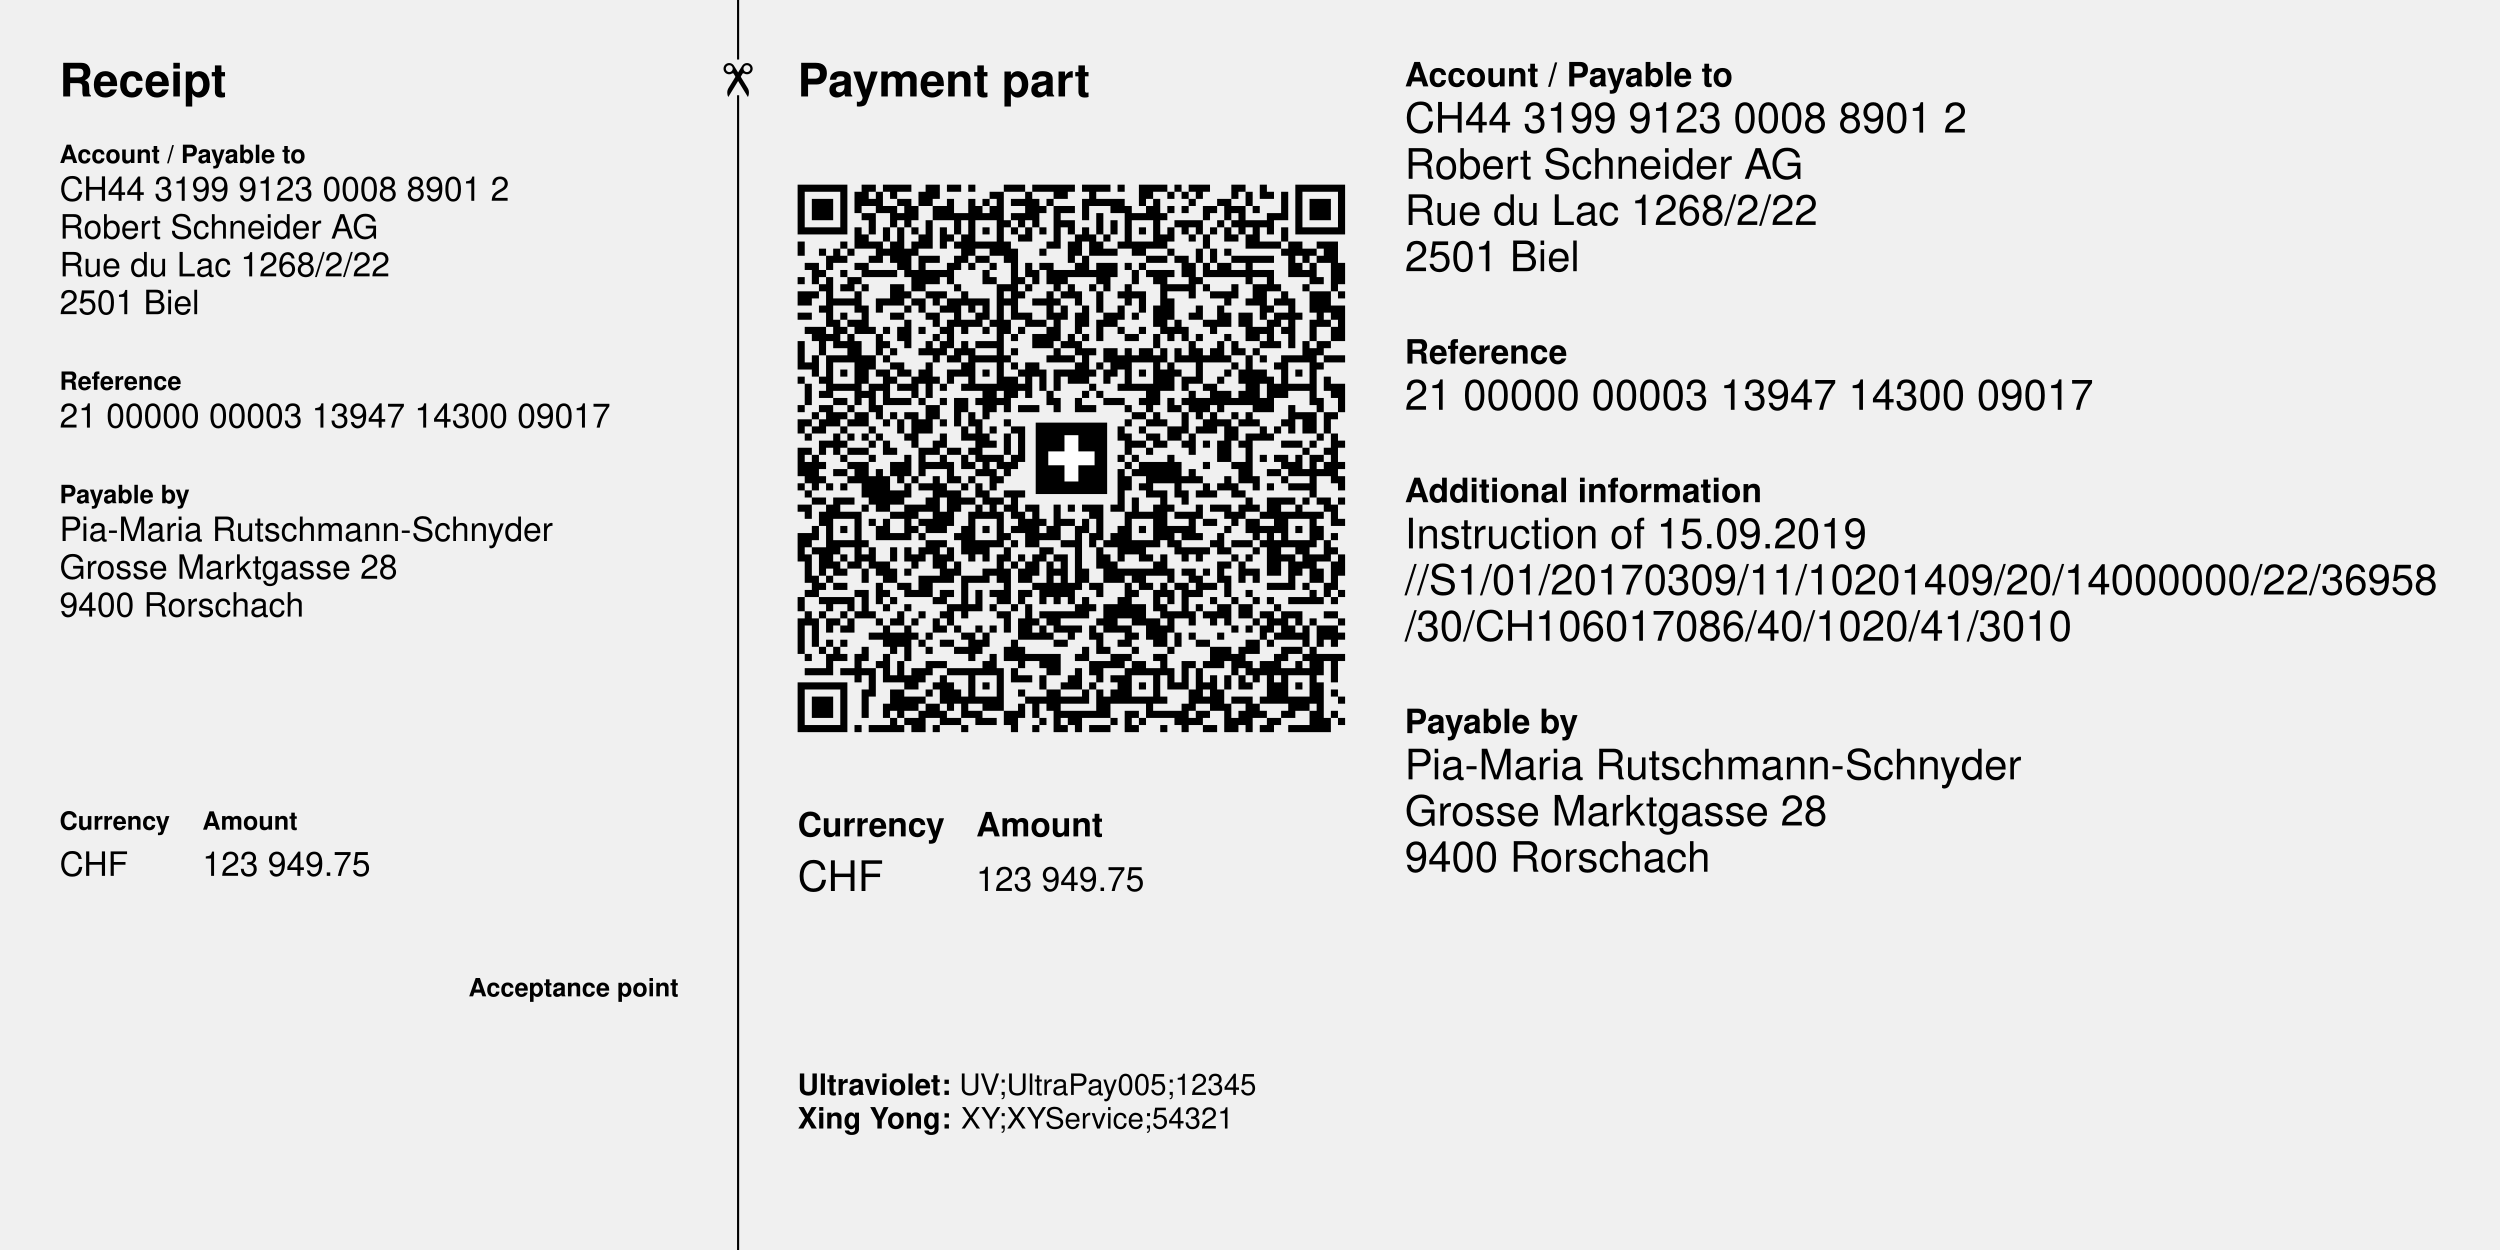
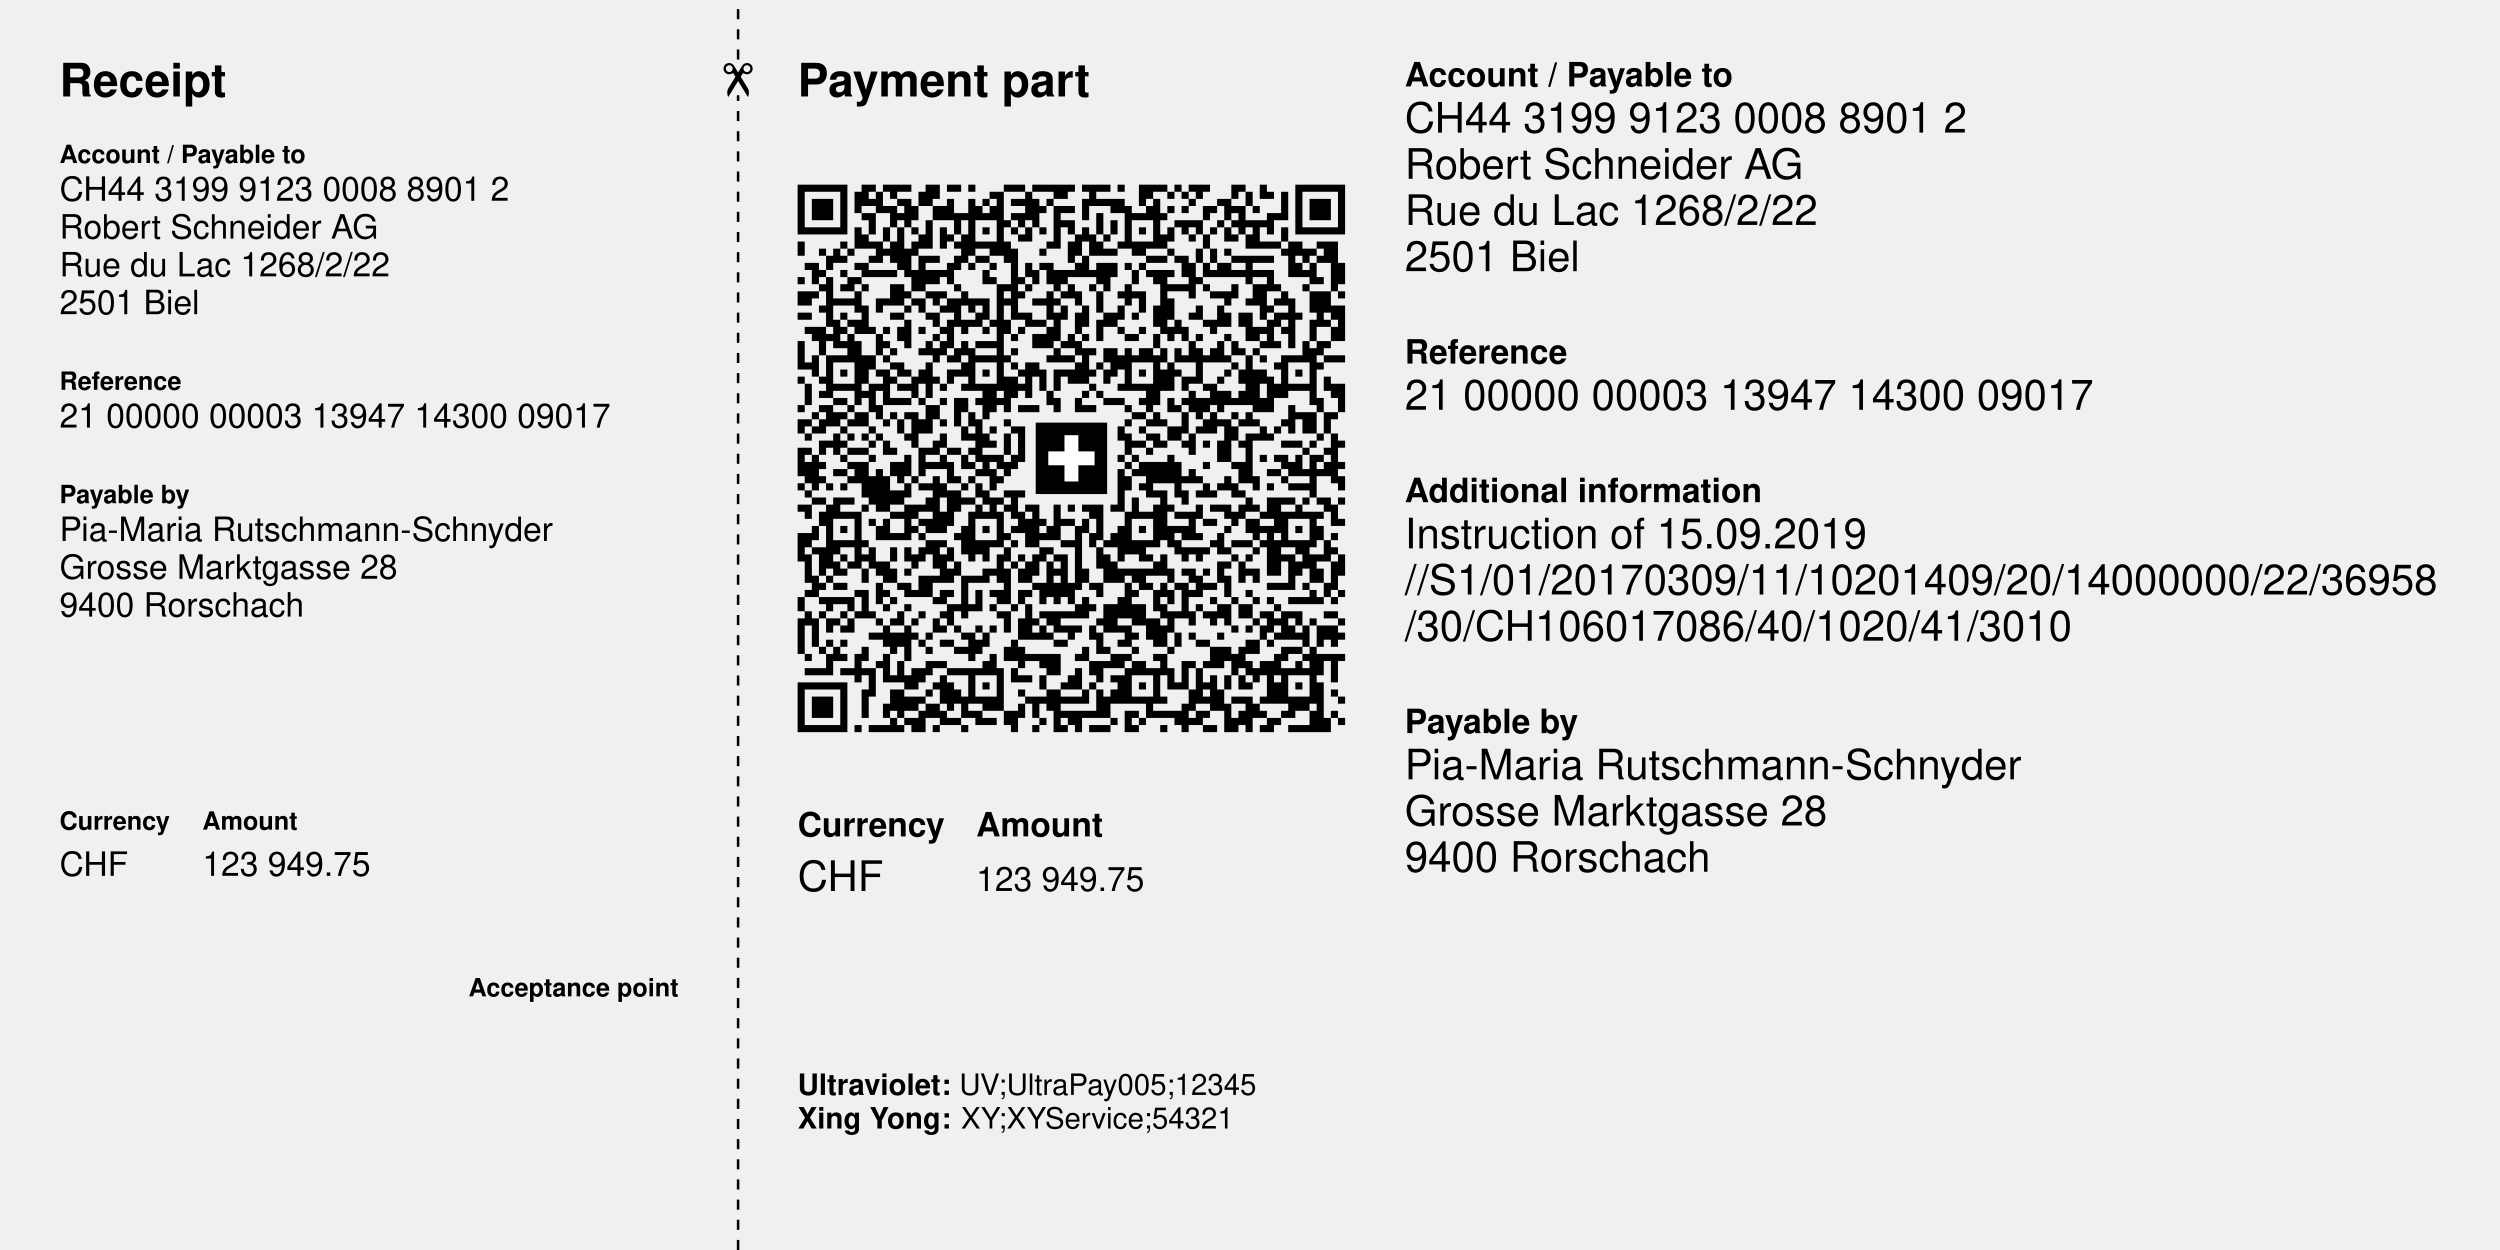
<svg xmlns="http://www.w3.org/2000/svg" width="210mm" height="105mm" version="1.1" viewBox="0 0 595.276 297.638">
  <g font-family="Helvetica,Arial,&quot;Liberation Sans&quot;" transform="translate(0 297.638)">
    <g transform="translate(189.921 0)">
      <text x="0" y="-274.665" font-size="11" font-weight="bold">Payment part</text>
    </g>
    <g transform="translate(189.921 -123.307) scale(1.693)">
      <path d="M0,-77h7v1h-7zm9,0h1v3h-1zm1,0h1v1h-1zm2,0h4v1h-4zm6,0h2v2h-2zm3,0h2v1h-2z m3,0h1v1h-1zm5,0h3v1h-3zm4,0h6v1h-6zm7,0h4v1h-4zm5,0h1v1h-1zm3,0h4v1h-4z m5,0h1v1h-1zm2,0h3v1h-3zm6,0h2v1h-2zm4,0h1v2h-1zm5,0h7v1h-7zm-70,1h1v6h-1z m6,0h1v6h-1zm2,0h1v3h-1zm3,0h1v3h-1zm2,0h1v1h-1zm4,0h1v2h-1zm10,0h2v1h-2z m5,0h1v4h-1zm4,0h2v1h-2zm5,0h1v2h-1zm7,0h2v1h-2zm4,0h1v1h-1zm2,0h1v1h-1z m2,0h1v1h-1zm5,0h1v1h-1zm2,0h1v2h-1zm3,0h1v1h-1zm2,0h1v4h-1zm2,0h1v6h-1z m6,0h1v6h-1zm-74,1h3v3h-3zm8,0h1v1h-1zm4,0h2v1h-2zm4,0h1v1h-1zm3,0h1v3h-1z m3,0h1v8h-1zm2,0h1v1h-1zm2,0h1v8h-1zm2,0h2v1h-2zm3,0h1v4h-1zm2,0h1v1h-1z m5,0h1v3h-1zm2,0h4v1h-4zm6,0h1v1h-1zm2,0h1v7h-1zm5,0h1v1h-1zm4,0h2v1h-2z m13,0h3v3h-3zm-60,1h2v1h-2zm3,0h2v2h-2zm4,0h2v2h-2zm6,0h1v2h-1zm2,0h1v2h-1z m7,0h1v1h-1zm2,0h1v6h-1zm1,0h2v1h-2zm7,0h3v1h-3zm5,0h1v2h-1zm3,0h1v1h-1z m2,0h1v1h-1zm3,0h2v1h-2zm3,0h3v1h-3zm4,0h1v1h-1zm-55,1h2v1h-2zm4,0h2v1h-2z m9,0h1v3h-1zm1,0h1v1h-1zm3,0h1v1h-1zm4,0h2v1h-2zm12,0h1v3h-1zm4,0h1v5h-1z m1,0h2v1h-2zm4,0h1v1h-1zm6,0h1v1h-1zm3,0h1v1h-1zm2,0h1v3h-1zm4,0h1v3h-1z m1,0h1v1h-1zm-57,1h1v2h-1zm3,0h1v1h-1zm2,0h1v1h-1zm3,0h1v4h-1zm11,0h1v1h-1z m2,0h1v1h-1zm6,0h2v1h-2zm7,0h1v2h-1zm9,0h4v1h-4zm6,0h1v1h-1zm2,0h1v1h-1z m2,0h3v1h-3zm-62,1h5v1h-5zm7,0h1v3h-1zm4,0h1v2h-1zm2,0h1v6h-1zm2,0h1v1h-1z m4,0h1v3h-1zm6,0h1v1h-1zm4,0h1v1h-1zm2,0h1v2h-1zm2,0h1v1h-1zm4,0h1v1h-1z m2,0h1v2h-1zm8,0h1v1h-1zm4,0h1v2h-1zm2,0h1v1h-1zm2,0h1v1h-1zm2,0h1v1h-1z m2,0h1v2h-1zm4,0h1v3h-1zm4,0h1v2h-1zm3,0h5v1h-5zm-62,1h1v2h-1zm8,0h1v2h-1z m4,0h1v1h-1zm2,0h1v4h-1zm8,0h1v1h-1zm8,0h1v3h-1zm2,0h1v3h-1zm2,0h1v1h-1z m8,0h1v2h-1zm4,0h1v1h-1zm2,0h1v2h-1zm4,0h1v1h-1zm2,0h1v2h-1zm-63,1h1v2h-1z m6,0h1v1h-1zm4,0h2v1h-2zm3,0h1v3h-1zm3,0h1v2h-1zm6,0h1v1h-1zm3,0h3v1h-3z m4,0h1v3h-1zm6,0h1v1h-1zm3,0h1v3h-1zm4,0h1v2h-1zm3,0h1v1h-1zm2,0h2v2h-2z m2,0h1v1h-1zm16,0h3v1h-3zm4,0h1v5h-1zm1,0h1v2h-1zm3,0h3v1h-3zm-70,1h1v1h-1z m2,0h1v2h-1zm2,0h1v1h-1zm4,0h2v1h-2zm4,0h1v4h-1zm12,0h1v1h-1zm3,0h1v10h-1z m4,0h1v1h-1zm9,0h2v1h-2zm9,0h1v1h-1zm4,0h1v2h-1zm2,0h1v2h-1zm2,0h1v1h-1z m8,0h1v1h-1zm3,0h2v1h-2zm3,0h2v2h-2zm-70,1h1v2h-1zm2,0h1v1h-1zm4,0h2v1h-2z m7,0h1v5h-1zm1,0h2v1h-2zm4,0h1v2h-1zm3,0h2v1h-2zm15,0h1v3h-1zm9,0h3v1h-3z m4,0h2v1h-2zm8,0h6v1h-6zm10,0h1v1h-1zm2,0h1v1h-1zm-72,1h2v1h-2zm7,0h2v1h-2z m13,0h1v3h-1zm3,0h1v1h-1zm3,0h1v1h-1zm5,0h1v2h-1zm2,0h2v1h-2zm5,0h1v2h-1z m3,0h3v2h-3zm4,0h1v1h-1zm2,0h1v1h-1zm6,0h2v2h-2zm3,0h1v2h-1zm2,0h2v2h-2z m4,0h1v3h-1zm7,0h1v2h-1zm2,0h1v3h-1zm3,0h2v3h-2zm-73,1h2v1h-2zm4,0h1v1h-1z m3,0h5v1h-5zm7,0h1v3h-1zm2,0h2v2h-2zm2,0h1v1h-1zm6,0h1v2h-1zm7,0h1v2h-1z m2,0h3v2h-3zm3,0h1v1h-1zm3,0h1v1h-1zm6,0h1v2h-1zm2,0h4v1h-4zm9,0h1v1h-1z m3,0h2v1h-2zm3,0h3v1h-3zm7,0h1v1h-1zm-71,1h1v1h-1zm2,0h1v1h-1zm2,0h1v7h-1z m3,0h2v1h-2zm20,0h1v1h-1zm4,0h1v1h-1zm11,0h2v1h-2zm8,0h2v1h-2zm5,0h1v3h-1z m1,0h1v1h-1zm10,0h1v2h-1zm7,0h1v1h-1zm-70,1h1v1h-1zm3,0h2v1h-2zm3,0h1v1h-1z m4,0h2v3h-2zm9,0h1v1h-1zm6,0h1v15h-1zm1,0h1v1h-1zm3,0h1v1h-1zm4,0h1v1h-1z m2,0h1v2h-1zm3,0h1v1h-1zm2,0h1v1h-1zm3,0h1v3h-1zm5,0h1v7h-1zm1,0h3v1h-3z m5,0h1v1h-1zm4,0h1v2h-1zm3,0h2v3h-2zm3,0h1v1h-1zm4,0h1v1h-1zm4,0h1v1h-1z m-75,1h2v2h-2zm2,0h1v1h-1zm6,0h1v3h-1zm7,0h1v1h-1zm3,0h3v1h-3zm5,0h1v2h-1z m8,0h1v1h-1zm4,0h1v4h-1zm2,0h1v1h-1zm2,0h1v2h-1zm3,0h1v3h-1zm3,0h1v1h-1z m2,0h2v1h-2zm11,0h3v1h-3zm10,0h1v2h-1zm4,0h3v3h-3zm4,0h1v1h-1zm-71,1h3v1h-3z m6,0h2v1h-2zm5,0h2v1h-2zm3,0h1v1h-1zm2,0h2v2h-2zm3,0h3v1h-3zm5,0h1v1h-1z m4,0h2v1h-2zm3,0h1v1h-1zm12,0h1v2h-1zm4,0h1v3h-1zm8,0h1v1h-1zm3,0h1v1h-1z m4,0h1v1h-1zm2,0h1v7h-1zm-66,1h1v1h-1zm6,0h1v4h-1zm2,0h1v1h-1zm4,0h1v1h-1z m2,0h1v1h-1zm3,0h1v1h-1zm4,0h1v1h-1zm2,0h1v2h-1zm11,0h1v2h-1zm3,0h1v3h-1z m5,0h1v2h-1zm5,0h1v3h-1zm6,0h1v2h-1zm3,0h1v3h-1zm6,0h2v1h-2zm10,0h2v2h-2z m-75,1h2v1h-2zm6,0h1v1h-1zm7,0h2v1h-2zm5,0h2v1h-2zm4,0h1v2h-1zm3,0h1v2h-1z m6,0h2v1h-2zm5,0h1v4h-1zm3,0h1v3h-1zm4,0h2v2h-2zm4,0h1v1h-1zm8,0h1v1h-1z m5,0h1v2h-1zm2,0h2v2h-2zm3,0h1v1h-1zm2,0h2v1h-2zm3,0h1v1h-1zm3,0h1v2h-1z m-68,1h1v4h-1zm2,0h2v1h-2zm8,0h1v4h-1zm4,0h1v1h-1zm2,0h1v4h-1zm2,0h2v1h-2z m4,0h1v1h-1zm2,0h1v2h-1zm3,0h3v1h-3zm10,0h1v3h-1zm11,0h1v2h-1zm4,0h2v1h-2z m9,0h1v4h-1zm1,0h1v1h-1zm5,0h1v3h-1zm2,0h1v1h-1zm2,0h1v3h-1zm-75,1h3v1h-3z m5,0h1v1h-1zm2,0h1v1h-1zm2,0h1v1h-1zm2,0h1v1h-1zm2,0h1v2h-1zm3,0h1v1h-1z m3,0h1v1h-1zm3,0h1v1h-1zm3,0h1v1h-1zm5,0h1v1h-1zm4,0h1v3h-1zm10,0h1v1h-1z m3,0h1v1h-1zm4,0h1v2h-1zm2,0h1v2h-1zm4,0h1v1h-1zm5,0h2v2h-2zm2,0h1v1h-1z m3,0h1v1h-1zm7,0h1v2h-1zm-73,1h3v1h-3zm5,0h1v4h-1zm4,0h1v3h-1zm8,0h1v1h-1z m11,0h1v1h-1zm3,0h2v2h-2zm5,0h1v2h-1zm2,0h1v1h-1zm6,0h2v1h-2zm4,0h1v2h-1z m6,0h1v1h-1zm4,0h1v1h-1zm-60,1h1v4h-1zm3,0h1v2h-1zm3,0h1v1h-1zm2,0h1v9h-1z m4,0h1v1h-1zm6,0h1v2h-1zm2,0h1v2h-1zm3,0h1v2h-1zm2,0h3v1h-3zm12,0h1v1h-1z m2,0h1v2h-1zm16,0h1v3h-1zm4,0h1v3h-1zm2,0h1v2h-1zm4,0h1v1h-1zm2,0h1v1h-1z m4,0h1v3h-1zm2,0h2v1h-2zm-60,1h1v1h-1zm4,0h1v1h-1zm2,0h1v2h-1zm3,0h1v2h-1z m2,0h1v6h-1zm6,0h1v1h-1zm6,0h1v2h-1zm4,0h1v5h-1zm1,0h1v1h-1zm2,0h2v2h-2z m3,0h1v6h-1zm2,0h2v2h-2zm3,0h1v2h-1zm2,0h1v2h-1zm3,0h1v5h-1zm2,0h1v2h-1z m4,0h1v1h-1zm2,0h1v1h-1zm8,0h1v8h-1zm1,0h1v1h-1zm-71,1h1v3h-1zm2,0h1v6h-1z m1,0h2v1h-2zm4,0h2v2h-2zm3,0h1v1h-1zm9,0h1v1h-1zm4,0h3v1h-3zm4,0h1v1h-1z m6,0h1v1h-1zm2,0h2v1h-2zm8,0h1v2h-1zm2,0h1v1h-1zm3,0h1v7h-1zm4,0h1v1h-1z m3,0h1v1h-1zm3,0h1v1h-1zm3,0h1v7h-1zm2,0h1v1h-1zm3,0h1v6h-1zm1,0h2v1h-2z m5,0h3v1h-3zm-73,1h1v1h-1zm12,0h2v1h-2zm5,0h1v5h-1zm5,0h1v2h-1zm7,0h1v1h-1z m2,0h1v5h-1zm1,0h1v2h-1zm6,0h1v3h-1zm3,0h1v1h-1zm2,0h1v2h-1zm8,0h1v4h-1z m9,0h1v1h-1zm6,0h1v1h-1zm6,0h1v1h-1zm-67,1h1v1h-1zm3,0h1v2h-1zm2,0h2v1h-2z m3,0h2v1h-2zm3,0h1v2h-1zm4,0h2v1h-2zm5,0h1v1h-1zm5,0h1v1h-1zm3,0h1v3h-1z m2,0h3v1h-3zm5,0h1v1h-1zm2,0h1v2h-1zm5,0h1v1h-1zm3,0h1v3h-1zm2,0h1v1h-1z m7,0h1v1h-1zm2,0h1v2h-1zm2,0h1v6h-1zm1,0h1v2h-1zm5,0h1v1h-1zm-70,1h1v1h-1z m3,0h1v1h-1zm9,0h1v4h-1zm1,0h1v1h-1zm3,0h1v3h-1zm3,0h1v1h-1zm2,0h1v1h-1z m8,0h2v3h-2zm7,0h1v2h-1zm2,0h1v1h-1zm16,0h2v1h-2zm5,0h1v1h-1zm7,0h1v5h-1z m8,0h1v2h-1zm-73,1h1v3h-1zm4,0h3v1h-3zm5,0h1v4h-1zm1,0h1v1h-1zm3,0h2v1h-2z m6,0h1v1h-1zm3,0h1v1h-1zm2,0h3v1h-3zm6,0h1v1h-1zm10,0h1v1h-1zm4,0h1v1h-1z m2,0h3v1h-3zm7,0h1v1h-1zm3,0h2v1h-2zm10,0h1v2h-1zm2,0h3v1h-3zm6,0h2v2h-2z m-72,1h1v1h-1zm6,0h1v1h-1zm17,0h2v3h-2zm9,0h1v2h-1zm5,0h1v1h-1zm2,0h1v1h-1z m7,0h1v3h-1zm6,0h1v3h-1zm3,0h3v2h-3zm4,0h1v2h-1zm-57,1h2v1h-2zm8,0h3v1h-3z m4,0h1v1h-1zm3,0h1v1h-1zm2,0h2v2h-2zm3,0h1v1h-1zm3,0h2v1h-2zm8,0h1v2h-1z m3,0h1v2h-1zm4,0h3v1h-3zm5,0h1v1h-1zm4,0h1v2h-1zm2,0h1v1h-1zm2,0h2v2h-2z m5,0h1v1h-1zm4,0h1v2h-1zm8,0h1v2h-1zm3,0h1v2h-1zm-76,1h1v1h-1zm3,0h2v1h-2z m4,0h1v1h-1zm4,0h1v2h-1zm7,0h2v2h-2zm11,0h1v1h-1zm2,0h3v1h-3zm9,0h2v1h-2z m6,0h1v1h-1zm7,0h1v1h-1zm6,0h1v1h-1zm10,0h1v4h-1zm-67,1h1v1h-1zm2,0h2v2h-2z m2,0h1v1h-1zm2,0h2v2h-2zm5,0h1v1h-1zm2,0h2v1h-2zm7,0h1v2h-1zm2,0h1v2h-1z m2,0h1v1h-1zm21,0h2v1h-2zm3,0h1v2h-1zm4,0h1v3h-1zm2,0h1v1h-1zm2,0h1v3h-1z m3,0h1v1h-1zm2,0h1v2h-1zm7,0h3v1h-3zm4,0h1v3h-1zm1,0h1v1h-1zm-75,1h2v1h-2z m3,0h1v2h-1zm4,0h1v1h-1zm5,0h1v1h-1zm2,0h1v2h-1zm2,0h3v2h-3zm4,0h1v1h-1z m5,0h1v6h-1zm4,0h1v1h-1zm17,0h1v1h-1zm3,0h1v1h-1zm2,0h1v1h-1zm6,0h1v2h-1z m2,0h2v1h-2zm3,0h1v1h-1zm2,0h1v1h-1zm4,0h1v1h-1zm3,0h2v2h-2zm-71,1h1v1h-1z m2,0h1v1h-1zm4,0h1v1h-1zm4,0h1v1h-1zm13,0h1v2h-1zm4,0h1v1h-1zm3,0h2v1h-2z m15,0h1v2h-1zm3,0h1v1h-1zm4,0h2v2h-2zm4,0h1v1h-1zm4,0h1v5h-1zm1,0h1v2h-1z m4,0h1v2h-1zm2,0h1v1h-1zm-66,1h1v1h-1zm4,0h1v3h-1zm2,0h1v1h-1zm2,0h1v1h-1z m2,0h1v1h-1zm4,0h2v1h-2zm5,0h1v2h-1zm4,0h1v1h-1zm2,0h1v2h-1zm3,0h1v3h-1z m2,0h1v4h-1zm15,0h1v3h-1zm3,0h2v1h-2zm6,0h1v3h-1zm8,0h1v7h-1zm1,0h1v1h-1z m2,0h1v1h-1zm7,0h1v1h-1zm2,0h1v7h-1zm-72,1h2v1h-2zm3,0h1v1h-1zm4,0h1v1h-1z m2,0h1v2h-1zm4,0h1v1h-1zm3,0h1v2h-1zm8,0h1v1h-1zm20,0h2v1h-2zm3,0h2v1h-2z m4,0h1v1h-1zm3,0h1v1h-1zm2,0h1v3h-1zm3,0h1v1h-1zm6,0h3v1h-3zm4,0h1v1h-1z m4,0h1v1h-1zm-76,1h1v4h-1zm1,0h1v1h-1zm2,0h1v1h-1zm4,0h3v1h-3zm6,0h1v1h-1z m4,0h1v4h-1zm1,0h1v1h-1zm3,0h2v1h-2zm3,0h1v1h-1zm25,0h1v1h-1zm22,0h1v1h-1z m3,0h1v1h-1zm-72,1h1v5h-1zm4,0h1v1h-1zm4,0h1v1h-1zm5,0h1v3h-1zm5,0h1v2h-1z m3,0h1v2h-1zm3,0h3v1h-3zm4,0h1v2h-1zm15,0h1v1h-1zm2,0h1v1h-1zm5,0h1v4h-1z m13,0h1v1h-1zm2,0h2v1h-2zm3,0h1v3h-1zm2,0h1v6h-1zm1,0h1v1h-1zm-72,1h1v3h-1z m2,0h1v1h-1zm4,0h3v1h-3zm6,0h2v2h-2zm5,0h2v1h-2zm3,0h1v3h-1zm3,0h1v1h-1z m2,0h1v2h-1zm2,0h2v1h-2zm18,0h1v1h-1zm2,0h4v2h-4zm5,0h1v5h-1zm4,0h1v1h-1z m4,0h2v1h-2zm7,0h2v1h-2zm6,0h1v2h-1zm2,0h1v1h-1zm-71,1h2v1h-2zm3,0h2v2h-2z m3,0h1v6h-1zm14,0h1v1h-1zm2,0h1v3h-1zm2,0h1v1h-1zm16,0h1v6h-1zm2,0h1v1h-1z m8,0h1v2h-1zm7,0h1v2h-1zm4,0h2v1h-2zm3,0h1v1h-1zm2,0h1v1h-1zm2,0h1v1h-1z m-70,1h1v1h-1zm4,0h1v1h-1zm3,0h1v4h-1zm2,0h1v5h-1zm2,0h1v1h-1zm2,0h1v1h-1z m3,0h1v8h-1zm3,0h1v1h-1zm2,0h1v1h-1zm4,0h1v1h-1zm18,0h1v2h-1zm3,0h3v1h-3z m5,0h1v1h-1zm2,0h1v1h-1zm4,0h1v2h-1zm4,0h1v2h-1zm4,0h1v1h-1zm8,0h1v2h-1z m-76,1h1v1h-1zm4,0h1v1h-1zm2,0h1v1h-1zm3,0h1v2h-1zm6,0h1v2h-1zm2,0h2v1h-2z m3,0h1v2h-1zm3,0h1v1h-1zm2,0h1v2h-1zm23,0h2v1h-2zm9,0h1v2h-1zm2,0h1v1h-1z m2,0h1v2h-1zm5,0h1v1h-1zm3,0h3v1h-3zm-68,1h1v1h-1zm12,0h2v2h-2zm8,0h2v3h-2z m5,0h1v2h-1zm3,0h3v1h-3zm20,0h3v1h-3zm5,0h1v2h-1zm2,0h1v1h-1zm2,0h1v1h-1z m4,0h1v1h-1zm-60,1h2v1h-2zm3,0h3v1h-3zm13,0h1v2h-1zm5,0h2v1h-2zm4,0h1v3h-1z m1,0h1v1h-1zm2,0h1v3h-1zm17,0h1v3h-1zm4,0h1v6h-1zm12,0h1v2h-1zm3,0h2v3h-2z m2,0h2v1h-2zm3,0h1v1h-1zm2,0h2v1h-2zm3,0h1v1h-1zm-76,1h2v1h-2zm4,0h1v9h-1z m1,0h1v2h-1zm4,0h1v1h-1zm6,0h1v5h-1zm1,0h2v1h-2zm9,0h1v2h-1zm4,0h1v1h-1z m3,0h2v1h-2zm4,0h1v5h-1zm2,0h1v1h-1zm2,0h3v1h-3zm4,0h1v1h-1zm6,0h1v6h-1z m2,0h1v1h-1zm4,0h1v2h-1zm2,0h3v1h-3zm4,0h1v2h-1zm2,0h1v1h-1zm6,0h1v2h-1z m4,0h2v1h-2zm-73,1h1v1h-1zm2,0h1v2h-1zm3,0h3v1h-3zm7,0h2v1h-2zm3,0h1v1h-1z m4,0h2v2h-2zm4,0h1v7h-1zm2,0h1v1h-1zm2,0h1v5h-1zm3,0h1v3h-1zm2,0h1v5h-1z m8,0h2v1h-2zm5,0h1v6h-1zm2,0h2v1h-2zm5,0h3v1h-3zm7,0h2v1h-2zm5,0h1v1h-1z m3,0h1v5h-1zm1,0h1v1h-1zm2,0h3v1h-3zm4,0h1v2h-1zm-67,1h1v7h-1zm2,0h1v1h-1z m2,0h1v3h-1zm5,0h2v1h-2zm15,0h1v4h-1zm2,0h1v1h-1zm3,0h2v1h-2zm3,0h1v2h-1z m2,0h1v3h-1zm13,0h1v3h-1zm2,0h2v1h-2zm4,0h1v1h-1zm2,0h2v2h-2zm4,0h1v2h-1z m5,0h1v4h-1zm4,0h1v1h-1zm-74,1h1v2h-1zm4,0h1v1h-1zm5,0h1v2h-1zm5,0h1v1h-1z m2,0h1v1h-1zm2,0h1v1h-1zm3,0h1v4h-1zm3,0h1v1h-1zm4,0h1v1h-1zm5,0h1v2h-1z m4,0h1v9h-1zm6,0h1v5h-1zm3,0h1v1h-1zm4,0h3v1h-3zm8,0h1v1h-1zm5,0h2v1h-2z m5,0h1v1h-1zm3,0h1v2h-1zm-73,1h2v2h-2zm13,0h2v1h-2zm4,0h1v1h-1zm5,0h1v1h-1z m7,0h1v1h-1zm5,0h1v1h-1zm7,0h1v2h-1zm3,0h1v2h-1zm8,0h1v2h-1zm2,0h1v1h-1z m2,0h1v1h-1zm3,0h1v3h-1zm5,0h1v1h-1zm2,0h1v6h-1zm9,0h1v1h-1zm-70,1h3v1h-3z m4,0h1v1h-1zm9,0h2v2h-2zm2,0h1v1h-1zm5,0h2v2h-2zm2,0h1v1h-1zm3,0h1v1h-1z m7,0h2v1h-2zm6,0h1v1h-1zm4,0h2v2h-2zm2,0h1v1h-1zm4,0h1v2h-1zm5,0h1v1h-1z m3,0h3v1h-3zm4,0h1v1h-1zm2,0h1v5h-1zm2,0h3v1h-3zm5,0h1v3h-1zm-74,1h1v2h-1z m2,0h2v1h-2zm3,0h1v1h-1zm5,0h1v3h-1zm3,0h1v2h-1zm2,0h1v2h-1zm2,0h1v2h-1z m4,0h1v2h-1zm8,0h1v2h-1zm5,0h2v1h-2zm8,0h1v3h-1zm12,0h4v1h-4zm6,0h1v1h-1z m4,0h1v1h-1zm6,0h2v1h-2zm5,0h1v1h-1zm-74,1h1v4h-1zm2,0h1v3h-1zm3,0h1v1h-1z m3,0h1v1h-1zm7,0h1v2h-1zm3,0h2v2h-2zm7,0h1v1h-1zm2,0h1v4h-1zm3,0h1v1h-1z m2,0h1v3h-1zm1,0h1v1h-1zm2,0h2v1h-2zm7,0h1v4h-1zm5,0h2v1h-2zm3,0h1v3h-1z m3,0h1v1h-1zm2,0h1v1h-1zm5,0h1v1h-1zm2,0h1v1h-1zm5,0h2v1h-2zm3,0h2v2h-2z m2,0h1v1h-1zm3,0h1v3h-1zm-71,1h1v2h-1zm2,0h1v1h-1zm4,0h2v2h-2zm11,0h1v2h-1z m8,0h1v1h-1zm2,0h1v3h-1zm3,0h1v5h-1zm2,0h1v5h-1zm7,0h1v3h-1zm6,0h1v2h-1z m9,0h1v3h-1zm1,0h1v1h-1zm2,0h1v3h-1zm7,0h2v2h-2zm6,0h1v4h-1zm-69,1h1v1h-1z m3,0h1v2h-1zm4,0h1v2h-1zm2,0h1v1h-1zm5,0h2v2h-2zm6,0h2v1h-2zm3,0h1v5h-1z m2,0h1v2h-1zm5,0h1v1h-1zm4,0h1v2h-1zm5,0h5v1h-5zm7,0h1v2h-1zm2,0h2v1h-2z m3,0h1v1h-1zm6,0h2v1h-2zm9,0h2v2h-2zm-70,1h1v3h-1zm2,0h1v1h-1zm8,0h1v1h-1z m5,0h2v3h-2zm2,0h1v1h-1zm4,0h1v6h-1zm1,0h3v1h-3zm21,0h1v1h-1zm2,0h2v1h-2z m8,0h2v1h-2zm5,0h1v3h-1zm4,0h1v1h-1zm5,0h1v2h-1zm-66,1h1v1h-1zm2,0h2v1h-2z m6,0h1v3h-1zm3,0h2v1h-2zm19,0h2v1h-2zm3,0h1v3h-1zm2,0h1v3h-1zm3,0h2v1h-2z m5,0h1v5h-1zm2,0h2v1h-2zm3,0h1v2h-1zm2,0h2v1h-2zm3,0h3v1h-3zm10,0h3v1h-3z m5,0h1v1h-1zm3,0h1v2h-1zm-73,1h1v1h-1zm7,0h2v1h-2zm4,0h1v1h-1zm3,0h2v1h-2z m5,0h2v1h-2zm5,0h1v3h-1zm2,0h2v1h-2zm4,0h2v1h-2zm3,0h1v2h-1zm8,0h1v1h-1z m5,0h1v1h-1zm3,0h1v3h-1zm2,0h1v2h-1zm2,0h1v4h-1zm1,0h2v1h-2zm8,0h1v1h-1z m9,0h1v2h-1zm4,0h1v1h-1zm-76,1h1v2h-1zm3,0h5v1h-5zm6,0h1v3h-1zm4,0h1v1h-1z m6,0h2v1h-2zm9,0h1v1h-1zm3,0h1v1h-1zm9,0h1v3h-1zm5,0h1v3h-1zm13,0h1v1h-1z m3,0h1v1h-1zm3,0h1v1h-1zm2,0h1v1h-1zm3,0h3v1h-3zm4,0h1v1h-1zm2,0h1v1h-1z m-71,1h1v1h-1zm3,0h1v1h-1zm5,0h1v1h-1zm3,0h1v1h-1zm6,0h1v3h-1zm1,0h1v1h-1z m2,0h1v1h-1zm3,0h1v1h-1zm3,0h1v1h-1zm2,0h1v5h-1zm7,0h1v2h-1zm2,0h1v1h-1z m2,0h2v4h-2zm4,0h2v3h-2zm4,0h1v2h-1zm5,0h1v1h-1zm3,0h2v2h-2zm3,0h2v2h-2z m5,0h1v1h-1zm-66,1h1v2h-1zm2,0h1v1h-1zm3,0h1v1h-1zm2,0h1v1h-1zm2,0h1v1h-1z m4,0h1v2h-1zm3,0h1v1h-1zm3,0h1v1h-1zm8,0h2v1h-2zm6,0h5v1h-5zm18,0h1v3h-1z m1,0h1v1h-1zm2,0h1v2h-1zm2,0h2v1h-2zm8,0h2v1h-2zm3,0h1v4h-1zm1,0h2v1h-2z m5,0h2v1h-2zm-74,1h1v5h-1zm2,0h1v4h-1zm2,0h2v1h-2zm3,0h1v2h-1zm4,0h1v1h-1z m2,0h1v1h-1zm3,0h1v1h-1zm3,0h1v2h-1zm10,0h1v2h-1zm2,0h1v3h-1zm2,0h1v1h-1z m2,0h2v1h-2zm7,0h1v1h-1zm7,0h2v3h-2zm9,0h1v1h-1zm2,0h1v1h-1zm4,0h1v1h-1z m2,0h2v1h-2zm4,0h1v1h-1zm2,0h1v1h-1zm4,0h1v1h-1zm-72,1h1v1h-1zm2,0h1v1h-1z m6,0h1v3h-1zm3,0h1v5h-1zm5,0h1v1h-1zm2,0h1v1h-1zm3,0h1v1h-1zm2,0h1v1h-1z m7,0h1v2h-1zm2,0h4v1h-4zm5,0h1v2h-1zm4,0h2v1h-2zm6,0h1v3h-1zm10,0h1v1h-1z m2,0h1v1h-1zm2,0h2v1h-2zm4,0h1v2h-1zm2,0h1v3h-1zm2,0h3v2h-3zm-63,1h2v1h-2z m3,0h2v2h-2zm3,0h1v1h-1zm2,0h1v1h-1zm5,0h2v1h-2zm3,0h1v2h-1zm7,0h1v1h-1z m2,0h1v1h-1zm3,0h1v1h-1zm4,0h1v3h-1zm4,0h2v1h-2zm7,0h1v2h-1zm2,0h1v1h-1z m4,0h1v1h-1zm6,0h1v1h-1zm2,0h1v1h-1zm3,0h1v1h-1zm6,0h1v1h-1zm-72,1h1v1h-1z m2,0h1v1h-1zm11,0h1v1h-1zm3,0h2v1h-2zm4,0h2v2h-2zm6,0h1v3h-1zm6,0h2v1h-2z m9,0h2v1h-2zm5,0h1v1h-1zm6,0h2v1h-2zm7,0h2v2h-2zm3,0h1v1h-1zm7,0h1v1h-1z m2,0h1v1h-1zm-72,1h1v1h-1zm2,0h1v2h-1zm4,0h1v2h-1zm4,0h1v1h-1zm5,0h1v1h-1z m4,0h2v1h-2zm7,0h1v2h-1zm2,0h1v3h-1zm9,0h1v2h-1zm3,0h1v1h-1zm4,0h1v1h-1z m5,0h1v1h-1zm6,0h3v2h-3zm4,0h1v3h-1zm6,0h3v1h-3zm4,0h1v8h-1zm-71,1h1v1h-1z m3,0h1v3h-1zm2,0h1v1h-1zm2,0h1v4h-1zm4,0h1v4h-1zm12,0h1v1h-1zm3,0h1v3h-1z m5,0h5v1h-5zm7,0h1v1h-1zm5,0h2v2h-2zm2,0h1v1h-1zm4,0h2v1h-2zm11,0h1v3h-1z m6,0h1v3h-1zm1,0h1v1h-1zm3,0h1v1h-1zm2,0h4v1h-4zm-62,1h1v1h-1zm3,0h1v3h-1z m4,0h3v1h-3zm8,0h1v2h-1zm8,0h3v1h-3zm7,0h2v2h-2zm2,0h1v1h-1zm4,0h2v2h-2z m4,0h1v2h-1zm3,0h1v4h-1zm1,0h1v1h-1zm2,0h3v1h-3zm6,0h1v2h-1zm2,0h2v2h-2z m5,0h1v2h-1zm3,0h1v2h-1zm2,0h1v3h-1zm-74,1h3v1h-3zm5,0h2v1h-2zm3,0h2v1h-2z m7,0h2v2h-2zm2,0h1v1h-1zm3,0h5v1h-5zm7,0h1v6h-1zm2,0h1v2h-1zm5,0h2v1h-2z m4,0h1v3h-1zm7,0h1v5h-1zm3,0h2v1h-2zm3,0h1v3h-1zm4,0h1v5h-1zm8,0h1v2h-1z m4,0h1v5h-1zm1,0h1v1h-1zm2,0h1v1h-1zm-61,1h1v3h-1zm3,0h1v1h-1zm2,0h1v2h-1z m5,0h1v4h-1zm4,0h1v4h-1zm7,0h2v1h-2zm3,0h1v2h-1zm4,0h1v2h-1zm4,0h1v1h-1z m2,0h2v1h-2zm6,0h1v4h-1zm8,0h1v5h-1zm2,0h1v2h-1zm2,0h1v2h-1zm4,0h1v4h-1z m-66,1h7v1h-7zm16,0h1v1h-1zm3,0h1v1h-1zm2,0h1v4h-1zm5,0h1v1h-1zm11,0h1v1h-1z m4,0h1v1h-1zm4,0h1v3h-1zm3,0h1v1h-1zm5,0h1v1h-1zm4,0h1v1h-1zm6,0h1v1h-1z m4,0h1v3h-1zm3,0h1v1h-1zm3,0h1v7h-1zm-73,1h1v6h-1zm6,0h1v6h-1zm3,0h1v4h-1z m4,0h2v3h-2zm5,0h1v1h-1zm4,0h1v2h-1zm9,0h1v1h-1zm4,0h2v3h-2zm5,0h1v2h-1z m2,0h1v4h-1zm2,0h1v2h-1zm11,0h1v3h-1zm4,0h1v3h-1zm16,0h1v1h-1zm-73,1h3v3h-3z m13,0h2v2h-2zm2,0h1v1h-1zm6,0h1v3h-1zm2,0h3v1h-3zm7,0h3v1h-3zm5,0h3v1h-3z m6,0h1v3h-1zm4,0h3v1h-3zm4,0h1v1h-1zm6,0h1v1h-1zm4,0h3v1h-3zm4,0h1v1h-1z m4,0h3v2h-3zm7,0h1v1h-1zm-64,1h1v2h-1zm6,0h2v2h-2zm8,0h2v1h-2zm5,0h1v2h-1z m2,0h1v2h-1zm16,0h1v2h-1zm5,0h1v4h-1zm6,0h1v4h-1zm3,0h2v2h-2zm-49,1h1v1h-1z m3,0h1v3h-1zm3,0h1v2h-1zm4,0h2v1h-2zm5,0h2v2h-2zm7,0h6v1h-6zm10,0h1v3h-1z m1,0h1v1h-1zm3,0h4v1h-4zm6,0h2v1h-2zm6,0h1v2h-1zm3,0h1v1h-1zm3,0h2v1h-2z m4,0h1v3h-1zm3,0h1v1h-1zm-62,1h1v2h-1zm2,0h2v1h-2zm6,0h2v1h-2zm4,0h3v1h-3z m9,0h1v1h-1zm2,0h1v2h-1zm2,0h2v1h-2zm6,0h1v1h-1zm4,0h1v1h-1zm5,0h1v1h-1z m2,0h2v1h-2zm6,0h1v2h-1zm2,0h1v2h-1zm3,0h2v1h-2zm8,0h1v2h-1zm2,0h1v1h-1z m-75,1h5v1h-5zm7,0h1v1h-1zm2,0h3v1h-3zm4,0h1v1h-1zm2,0h1v1h-1zm3,0h1v1h-1z m4,0h1v1h-1zm7,0h1v1h-1zm3,0h1v1h-1zm4,0h1v1h-1zm2,0h1v1h-1zm2,0h3v1h-3z m6,0h1v1h-1zm4,0h1v1h-1zm6,0h2v1h-2zm8,0h2v1h-2zm4,0h3v1h-3z" fill="#000000" />
    </g>
    <g transform="translate(189.921 -123.307)">
      <path d="M56.693,-73.701h17.008v17.008h-17.008z" fill="#000000" />
      <path d="M63.543,-70.709h3.307v11.024h-3.307zm-3.858,3.858h11.024v3.307h-11.024z" fill="#FFFFFF" />
    </g>
    <g transform="translate(189.921 0)">
      <text x="0" y="-98.482" font-size="8" font-weight="bold">Currency</text>
      <text x="0" y="-85.482" font-size="10">CHF</text>
      <text x="42.52" y="-98.482" font-size="8" font-weight="bold">Amount</text>
      <text x="42.52" y="-85.482" font-size="8">123 949.75</text>
    </g>
    <g transform="translate(334.488 0)">
      <text x="0" y="-277.065" font-size="8" font-weight="bold">Account / Payable to</text>
      <text x="0" y="-266.065" font-size="10">CH44 3199 9123 0008 8901 2</text>
      <text x="0" y="-255.065" font-size="10">Robert Schneider AG</text>
      <text x="0" y="-244.065" font-size="10">Rue du Lac 1268/2/22</text>
      <text x="0" y="-233.065" font-size="10">2501 Biel</text>
      <text x="0" y="-211.065" font-size="8" font-weight="bold">Reference</text>
      <text x="0" y="-200.065" font-size="10">21 00000 00003 13947 14300 09017</text>
      <text x="0" y="-178.065" font-size="8" font-weight="bold">Additional information</text>
      <text x="0" y="-167.065" font-size="10">Instruction of 15.09.2019</text>
      <text x="0" y="-156.065" font-size="10">//S1/01/20170309/11/10201409/20/14000000/22/36958</text>
      <text x="0" y="-145.065" font-size="10">/30/CH106017086/40/1020/41/3010</text>
      <text x="0" y="-123.065" font-size="8" font-weight="bold">Payable by</text>
      <text x="0" y="-112.065" font-size="10">Pia-Maria Rutschmann-Schnyder</text>
      <text x="0" y="-101.065" font-size="10">Grosse Marktgasse 28</text>
      <text x="0" y="-90.065" font-size="10">9400 Rorschach</text>
    </g>
    <g transform="translate(189.921 0)">
      <text x="0" y="-36.92" font-size="7" font-weight="bold">Ultraviolet: </text>
      <text x="38.507" y="-36.92" font-size="7">UV;UltraPay005;12345</text>
      <text x="0" y="-28.92" font-size="7" font-weight="bold">Xing Yong: </text>
      <text x="38.892" y="-28.92" font-size="7">XY;XYService;54321</text>
    </g>
    <g transform="translate(14.173 0)">
      <text x="0" y="-274.665" font-size="11" font-weight="bold">Receipt</text>
      <text x="0" y="-258.822" font-size="6" font-weight="bold">Account / Payable to</text>
      <text x="0" y="-249.822" font-size="8">CH44 3199 9123 0008 8901 2</text>
      <text x="0" y="-240.822" font-size="8">Robert Schneider AG</text>
      <text x="0" y="-231.822" font-size="8">Rue du Lac 1268/2/22</text>
      <text x="0" y="-222.822" font-size="8">2501 Biel</text>
      <text x="0" y="-204.822" font-size="6" font-weight="bold">Reference</text>
      <text x="0" y="-195.822" font-size="8">21 00000 00003 13947 14300 09017</text>
      <text x="0" y="-177.822" font-size="6" font-weight="bold">Payable by</text>
      <text x="0" y="-168.822" font-size="8">Pia-Maria Rutschmann-Schnyder</text>
      <text x="0" y="-159.822" font-size="8">Grosse Marktgasse 28</text>
      <text x="0" y="-150.822" font-size="8">9400 Rorschach</text>
      <text x="0" y="-100.082" font-size="6" font-weight="bold">Currency</text>
      <text x="0" y="-89.082" font-size="8">CHF</text>
      <text x="34.016" y="-100.082" font-size="6" font-weight="bold">Amount</text>
      <text x="34.016" y="-89.082" font-size="8">123 949.75</text>
      <text x="97.392" y="-60.397" font-size="6" font-weight="bold">Acceptance point</text>
    </g>
-     <path d="M175.748,0l0,-274.961m0,-8.504l0,-14.173" stroke="#000000" stroke-width="0.5" fill="none" />
+     <path d="M175.748,0l0,-274.961m0,-8.504l0,-14.173" stroke="#000000" stroke-width="0.6" stroke-dasharray="2.4" fill="none" />
    <g transform="translate(172.687 -274.535) scale(0.006)">
      <path d="M131.754,-359.388c-33.041,54.539,-52.384,110.154,-52.384,192.144c0,62.702,15.27,120.654,41.122,167.596l567.598,-926.232c10.25,-16.724,34.279,-23.091,63.969,-5.805c33.06,19.242,71.495,30.268,112.507,30.268 c123.676,0,223.937,-100.261,223.937,-223.937c0,-123.676,-100.261,-223.937,-223.937,-223.937c-76.348,0,-143.773,38.208,-184.195,96.548l-548.617,893.353zm728.561,-904.861c75.929,0,137.48,61.551,137.48,137.48 c0,75.929,-61.551,137.48,-137.48,137.48c-75.929,0,-137.48,-61.551,-137.48,-137.48c0,-75.929,61.551,-137.48,137.48,-137.48z" fill="#000000" />
    </g>
    <g transform="translate(178.809 -274.535) scale(-0.006 0.006)">
      <path d="M131.754,-359.388c-33.041,54.539,-52.384,110.154,-52.384,192.144c0,62.702,15.27,120.654,41.122,167.596l567.598,-926.232c10.25,-16.724,34.279,-23.091,63.969,-5.805c33.06,19.242,71.495,30.268,112.507,30.268 c123.676,0,223.937,-100.261,223.937,-223.937c0,-123.676,-100.261,-223.937,-223.937,-223.937c-76.348,0,-143.773,38.208,-184.195,96.548l-548.617,893.353zm728.561,-904.861c75.929,0,137.48,61.551,137.48,137.48 c0,75.929,-61.551,137.48,-137.48,137.48c-75.929,0,-137.48,-61.551,-137.48,-137.48c0,-75.929,61.551,-137.48,137.48,-137.48z" fill="#000000" />
    </g>
  </g>
</svg>
